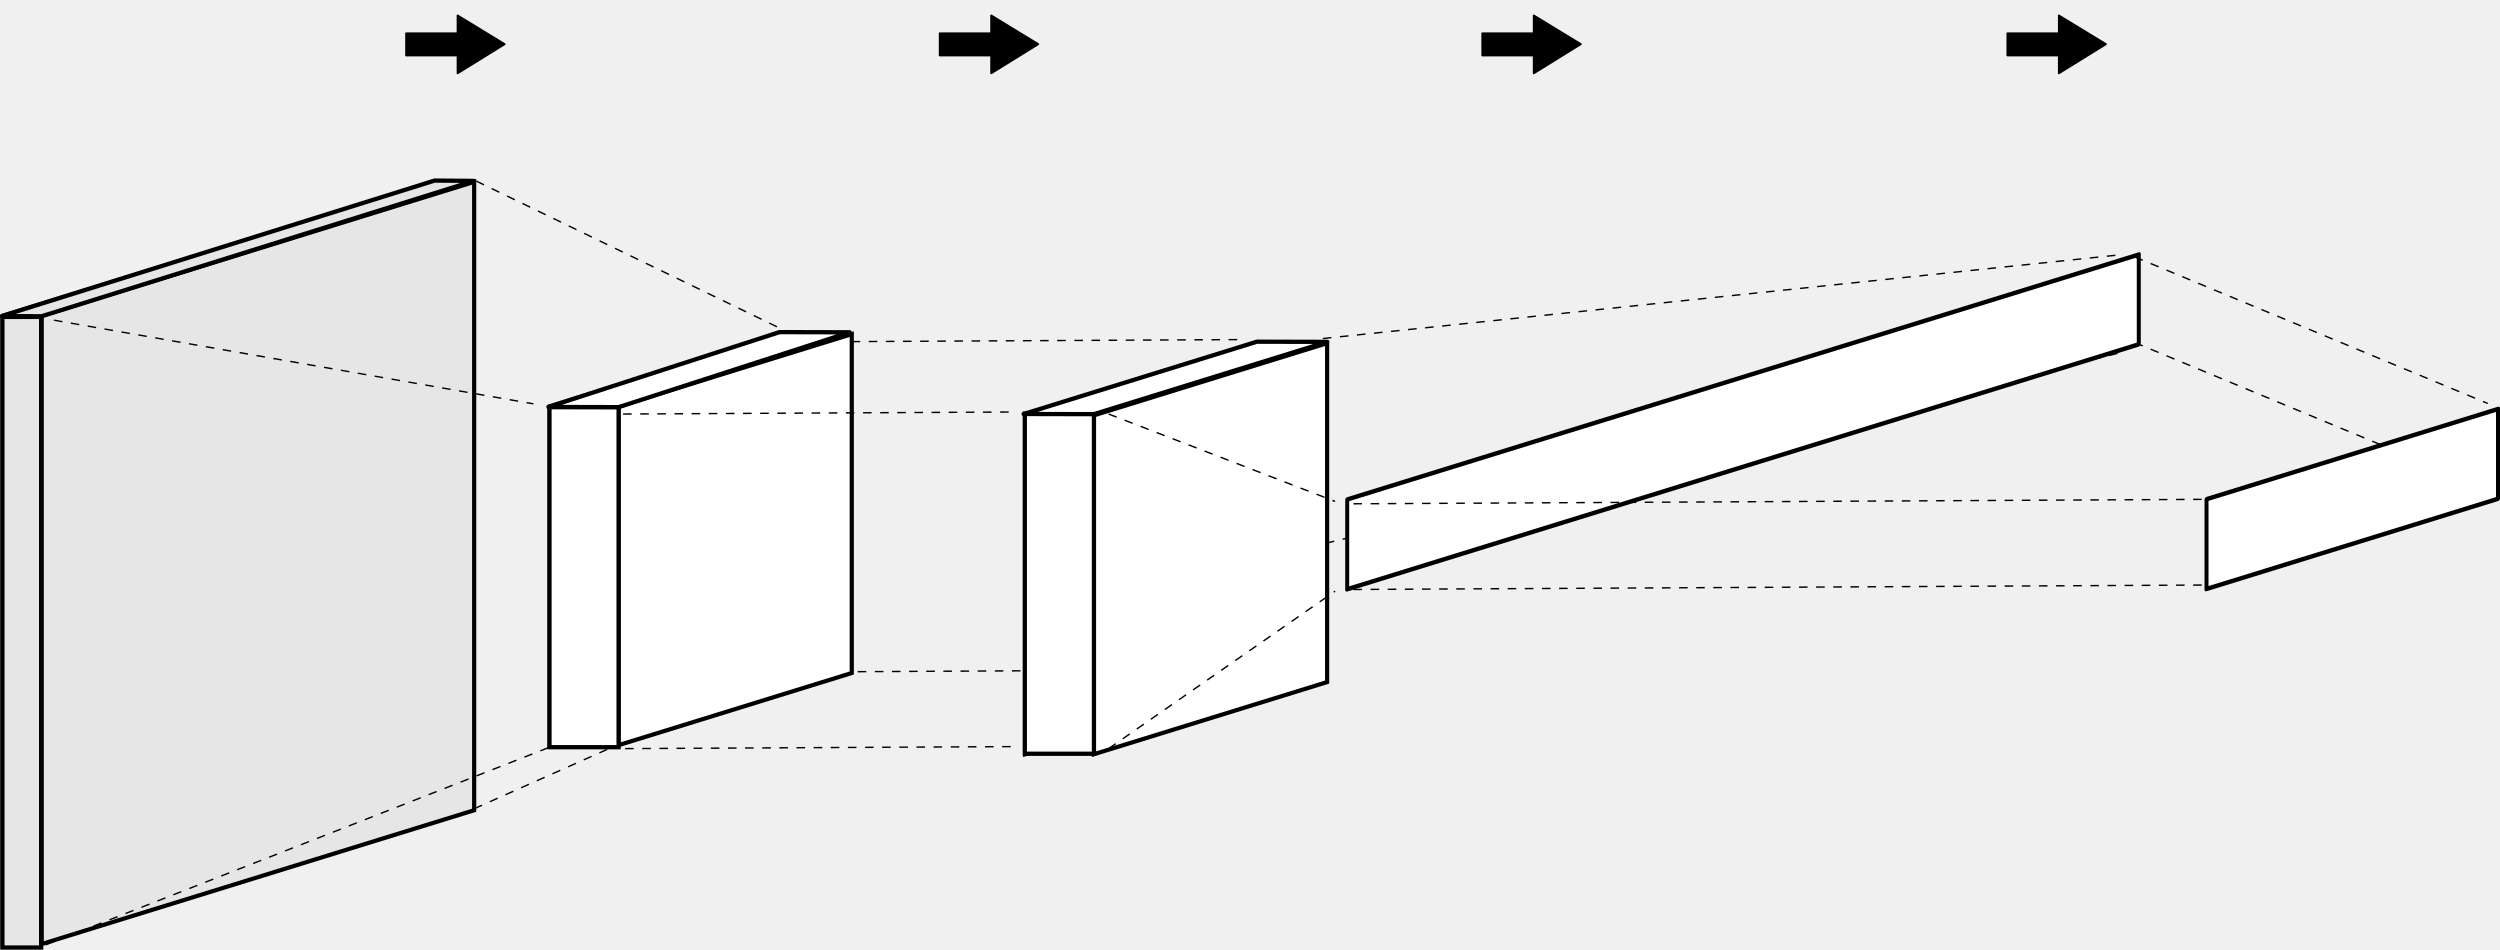
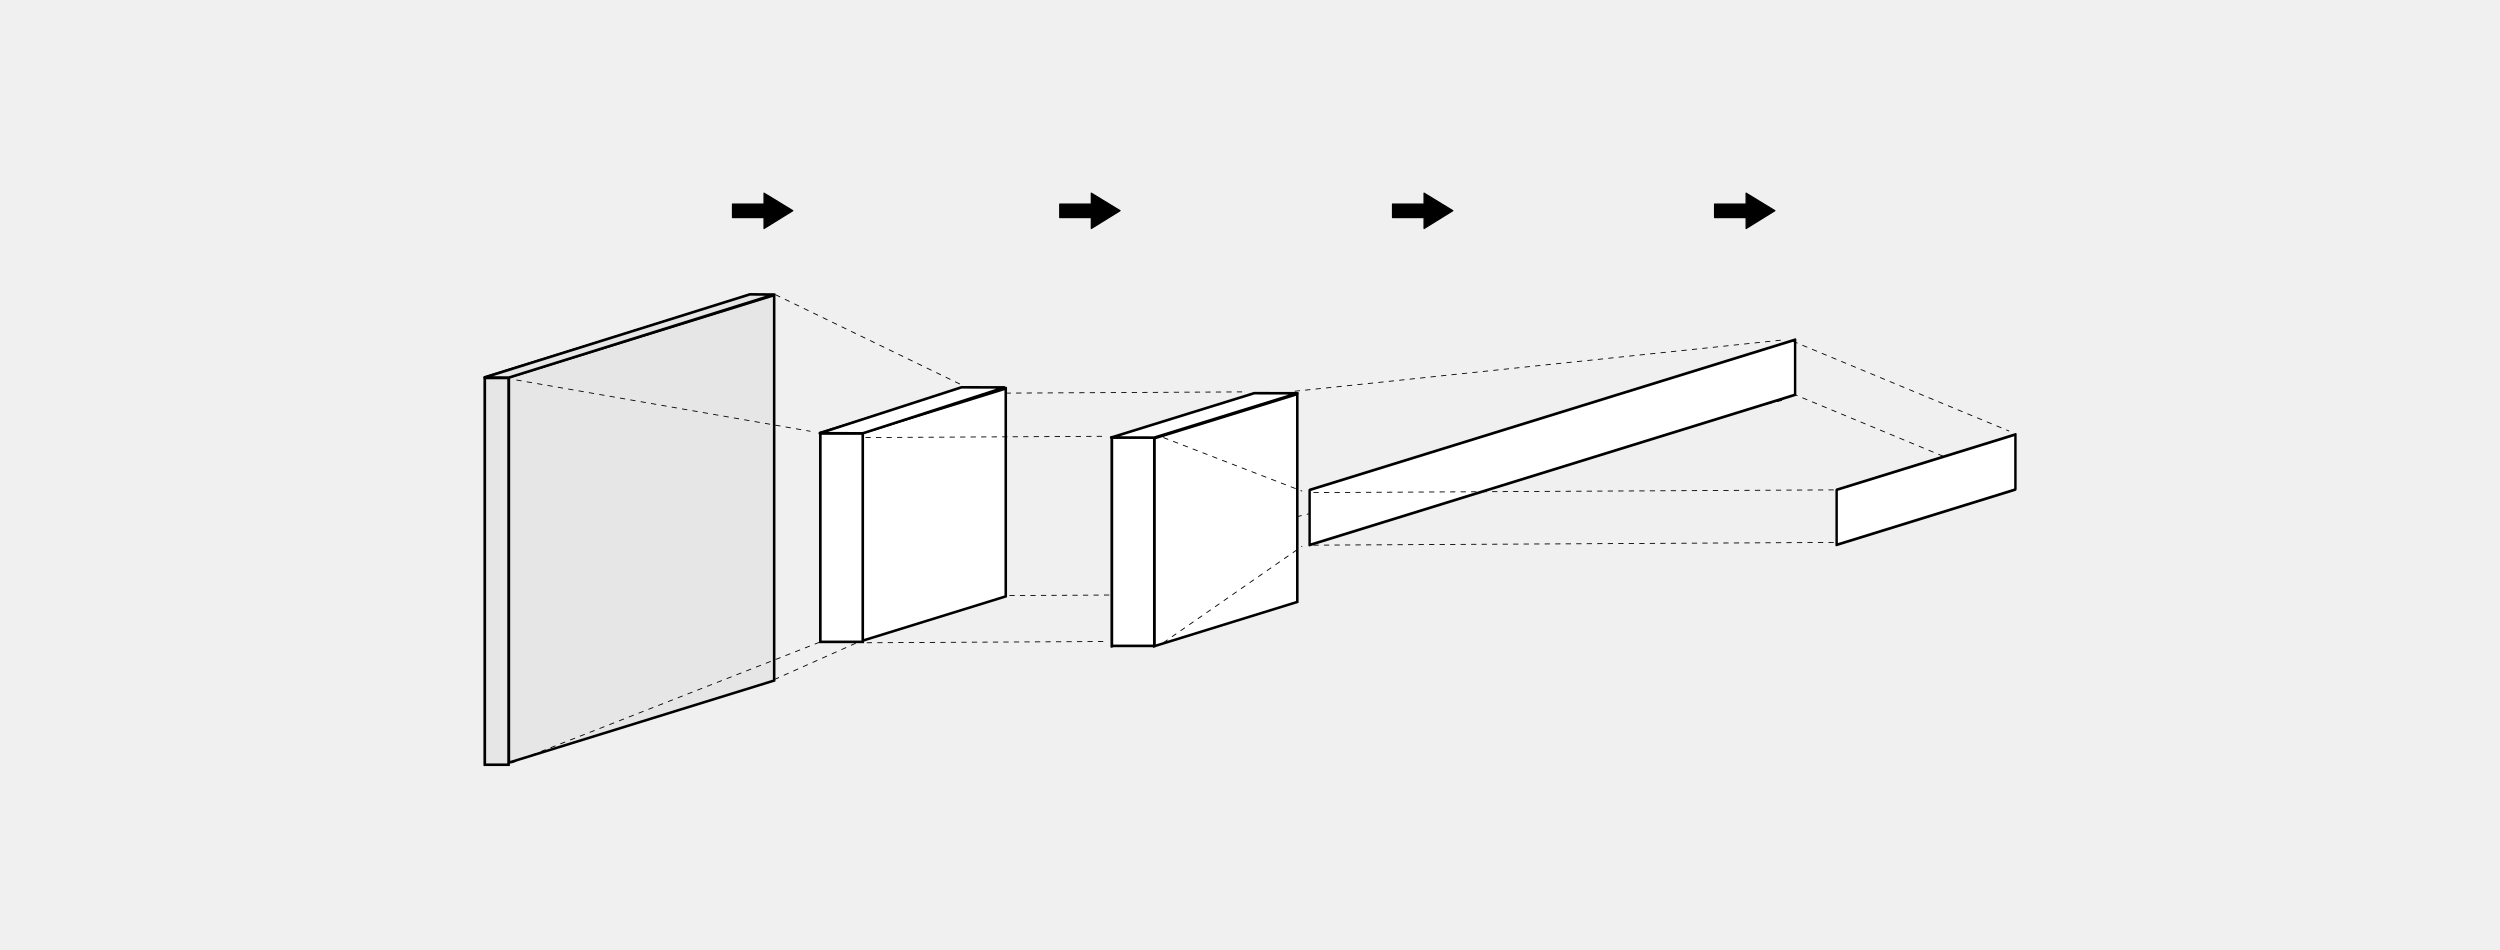
<svg xmlns="http://www.w3.org/2000/svg" width="494.056mm" height="187.676mm" viewBox="0 0 1750.591 664.995" id="svg4439" version="1.1">
  <defs id="defs4441" />
  <g id="layer1" transform="translate(775.2953,-42.72202)">
-     <path id="path4418" d="m 719.586,282.645 247.143,102.607" style="fill:none;fill-rule:evenodd;stroke:#000000;stroke-width:1;stroke-linecap:butt;stroke-linejoin:miter;stroke-miterlimit:4;stroke-dasharray:6, 6;stroke-dashoffset:0;stroke-opacity:1" />
-     <path style="fill:none;fill-rule:evenodd;stroke:#000000;stroke-width:1;stroke-linecap:butt;stroke-linejoin:miter;stroke-miterlimit:4;stroke-dasharray:6, 6;stroke-dashoffset:0;stroke-opacity:1" d="M 153.158,423.109 713.158,288.824" id="path4405" />
-     <path id="path4260" d="m -443.271,608.998 217.143,-96.784" style="fill:none;fill-rule:evenodd;stroke:#000000;stroke-width:1;stroke-linecap:butt;stroke-linejoin:miter;stroke-miterlimit:4;stroke-dasharray:6, 6;stroke-dashoffset:0;stroke-opacity:1" />
-     <path style="fill:none;fill-rule:evenodd;stroke:#000000;stroke-width:1;stroke-linecap:butt;stroke-linejoin:miter;stroke-miterlimit:4;stroke-dasharray:6, 6;stroke-dashoffset:0;stroke-opacity:1" d="M -174.699,513.051 99.586,511.623" id="path4258" />
-     <flowRoot xml:space="preserve" id="flowRoot4192" style="font-style:normal;font-weight:normal;font-size:40px;line-height:125%;font-family:Sans;letter-spacing:0px;word-spacing:0px;fill:#000000;fill-opacity:1;stroke:none;stroke-width:1px;stroke-linecap:butt;stroke-linejoin:miter;stroke-opacity:1" transform="translate(215.3007,530.2831)">
+     <path id="path4418" d="m 480.002,318.442 151.577,62.93" style="fill:none;fill-rule:evenodd;stroke:#000000;stroke-width:0.613;stroke-linecap:butt;stroke-linejoin:miter;stroke-miterlimit:4;stroke-dasharray:3.68, 3.68;stroke-dashoffset:0;stroke-opacity:1" />
+     <path style="fill:none;fill-rule:evenodd;stroke:#000000;stroke-width:0.613;stroke-linecap:butt;stroke-linejoin:miter;stroke-miterlimit:4;stroke-dasharray:3.68, 3.68;stroke-dashoffset:0;stroke-opacity:1" d="M 132.603,404.591 476.059,322.231" id="path4405" />
+     <path id="path4260" d="m -233.197,518.6 133.177,-59.359" style="fill:none;fill-rule:evenodd;stroke:#000000;stroke-width:0.613;stroke-linecap:butt;stroke-linejoin:miter;stroke-miterlimit:4;stroke-dasharray:3.68, 3.68;stroke-dashoffset:0;stroke-opacity:1" />
+     <path style="fill:none;fill-rule:evenodd;stroke:#000000;stroke-width:0.613;stroke-linecap:butt;stroke-linejoin:miter;stroke-miterlimit:4;stroke-dasharray:3.68, 3.68;stroke-dashoffset:0;stroke-opacity:1" d="M -68.477,459.754 99.746,458.878" id="path4258" />
+     <flowRoot xml:space="preserve" id="flowRoot4192" style="font-style:normal;font-weight:normal;font-size:24.533px;line-height:125%;font-family:Sans;letter-spacing:0px;word-spacing:0px;fill:#000000;fill-opacity:1;stroke:none;stroke-width:1px;stroke-linecap:butt;stroke-linejoin:miter;stroke-opacity:1">
      <flowRegion id="flowRegion4194">
-         <rect id="rect4196" width="261.429" height="88.571" x="-878.571" y="-489.066" />
+         <rect id="rect4196" width="160.338" height="54.322" x="-368.126" y="170.37" />
      </flowRegion>
      <flowPara id="flowPara4198">image</flowPara>
    </flowRoot>
-     <g id="g4315" transform="translate(75.30071,418.8545)" style="fill:#e6e6e6">
+     <g id="g4315" transform="matrix(0.6133159,0,0,0.6133159,84.85153,401.9815)" style="fill:#e6e6e6">
      <g style="fill:#e6e6e6;stroke-width:3;stroke-miterlimit:4;stroke-dasharray:none" id="g4145">
        <rect style="color:#000000;clip-rule:nonzero;display:inline;overflow:visible;visibility:visible;opacity:1;isolation:auto;mix-blend-mode:normal;color-interpolation:sRGB;color-interpolation-filters:linearRGB;solid-color:#000000;solid-opacity:1;fill:#e6e6e6;fill-opacity:1;fill-rule:nonzero;stroke:#000000;stroke-width:3.069;stroke-linecap:butt;stroke-linejoin:miter;stroke-miterlimit:4;stroke-dasharray:none;stroke-dashoffset:0;stroke-opacity:1;color-rendering:auto;image-rendering:auto;shape-rendering:auto;text-rendering:auto;enable-background:accumulate" id="rect4136" width="317.022" height="440" x="-888.26" y="-417.62" transform="matrix(0.955319,-0.2955767,0,1,0,0)" />
        <rect transform="matrix(0.955319,-0.2955767,0,1,0,0)" y="-409.222" x="-859.847" height="440" width="317.022" id="rect4138" style="color:#000000;clip-rule:nonzero;display:inline;overflow:visible;visibility:visible;opacity:1;isolation:auto;mix-blend-mode:normal;color-interpolation:sRGB;color-interpolation-filters:linearRGB;solid-color:#000000;solid-opacity:1;fill:#e6e6e6;fill-opacity:1;fill-rule:nonzero;stroke:#000000;stroke-width:3.069;stroke-linecap:butt;stroke-linejoin:miter;stroke-miterlimit:4;stroke-dasharray:none;stroke-dashoffset:0;stroke-opacity:1;color-rendering:auto;image-rendering:auto;shape-rendering:auto;text-rendering:auto;enable-background:accumulate" />
        <rect style="color:#000000;clip-rule:nonzero;display:inline;overflow:visible;visibility:visible;opacity:1;isolation:auto;mix-blend-mode:normal;color-interpolation:sRGB;color-interpolation-filters:linearRGB;solid-color:#000000;solid-opacity:1;fill:#e6e6e6;fill-opacity:1;fill-rule:nonzero;stroke:#000000;stroke-width:3;stroke-linecap:butt;stroke-linejoin:miter;stroke-miterlimit:4;stroke-dasharray:none;stroke-dashoffset:0;stroke-opacity:1;color-rendering:auto;image-rendering:auto;shape-rendering:auto;text-rendering:auto;enable-background:accumulate" id="rect4140" width="27.143" height="441.586" x="-848.929" y="-154.223" />
        <path style="color:#000000;clip-rule:nonzero;display:inline;overflow:visible;visibility:visible;opacity:1;isolation:auto;mix-blend-mode:normal;color-interpolation:sRGB;color-interpolation-filters:linearRGB;solid-color:#000000;solid-opacity:1;fill:#e6e6e6;fill-opacity:1;fill-rule:nonzero;stroke:#000000;stroke-width:3;stroke-linecap:round;stroke-linejoin:round;stroke-miterlimit:4;stroke-dasharray:none;stroke-dashoffset:0;stroke-opacity:1;color-rendering:auto;image-rendering:auto;shape-rendering:auto;text-rendering:auto;enable-background:accumulate" d="m -821.564,-154.642 -27.532,-0.23 302.799,-94.83 27.532,0.23 z" id="rect4142" />
      </g>
      <flowRoot transform="matrix(1,-0.3211421,0,1,-17.17259,-547.3613)" style="font-style:normal;font-weight:normal;font-size:40px;line-height:125%;font-family:Sans;letter-spacing:0px;word-spacing:0px;fill:#000000;fill-opacity:1;stroke:none;stroke-width:1px;stroke-linecap:butt;stroke-linejoin:miter;stroke-opacity:1" id="flowRoot4222" xml:space="preserve">
        <flowRegion id="flowRegion4224">
          <rect y="336.164" x="-728.32" height="118.188" width="225.264" id="rect4226" style="fill:#000000" />
        </flowRegion>
        <flowPara id="flowPara4228">[28,28,1]</flowPara>
      </flowRoot>
    </g>
-     <g id="g4303" transform="translate(75.30071,402.5064)">
+     <g id="g4303" transform="matrix(0.6133159,0,0,0.6133159,84.85153,391.9549)">
      <g style="stroke-width:3;stroke-miterlimit:4;stroke-dasharray:none" transform="translate(383.8456,0)" id="g4151">
        <g style="stroke-width:5.563;stroke-miterlimit:4;stroke-dasharray:none" transform="matrix(0.5393098,0,0,0.5393098,-391.8499,8.348603)" id="g4174">
          <rect style="color:#000000;clip-rule:nonzero;display:inline;overflow:visible;visibility:visible;opacity:1;isolation:auto;mix-blend-mode:normal;color-interpolation:sRGB;color-interpolation-filters:linearRGB;solid-color:#000000;solid-opacity:1;fill:#ffffff;fill-opacity:1;fill-rule:nonzero;stroke:#000000;stroke-width:5.691;stroke-linecap:butt;stroke-linejoin:miter;stroke-miterlimit:4;stroke-dasharray:none;stroke-dashoffset:0;stroke-opacity:1;color-rendering:auto;image-rendering:auto;shape-rendering:auto;text-rendering:auto;enable-background:accumulate" id="rect4153" width="317.022" height="440" x="-888.26" y="-417.62" transform="matrix(0.955319,-0.2955767,0,1,0,0)" />
          <rect transform="matrix(0.955319,-0.2955767,0,1,0,0)" y="-389.995" x="-794.798" height="440" width="317.022" id="rect4155" style="color:#000000;clip-rule:nonzero;display:inline;overflow:visible;visibility:visible;opacity:1;isolation:auto;mix-blend-mode:normal;color-interpolation:sRGB;color-interpolation-filters:linearRGB;solid-color:#000000;solid-opacity:1;fill:#ffffff;fill-opacity:1;fill-rule:nonzero;stroke:#000000;stroke-width:5.691;stroke-linecap:butt;stroke-linejoin:miter;stroke-miterlimit:4;stroke-dasharray:none;stroke-dashoffset:0;stroke-opacity:1;color-rendering:auto;image-rendering:auto;shape-rendering:auto;text-rendering:auto;enable-background:accumulate" />
          <rect style="color:#000000;clip-rule:nonzero;display:inline;overflow:visible;visibility:visible;opacity:1;isolation:auto;mix-blend-mode:normal;color-interpolation:sRGB;color-interpolation-filters:linearRGB;solid-color:#000000;solid-opacity:1;fill:#ffffff;fill-opacity:1;fill-rule:nonzero;stroke:#000000;stroke-width:5.563;stroke-linecap:butt;stroke-linejoin:miter;stroke-miterlimit:4;stroke-dasharray:none;stroke-dashoffset:0;stroke-opacity:1;color-rendering:auto;image-rendering:auto;shape-rendering:auto;text-rendering:auto;enable-background:accumulate" id="rect4157" width="89.772" height="441.586" x="-848.929" y="-154.026" />
          <path style="color:#000000;clip-rule:nonzero;display:inline;overflow:visible;visibility:visible;opacity:1;isolation:auto;mix-blend-mode:normal;color-interpolation:sRGB;color-interpolation-filters:linearRGB;solid-color:#000000;solid-opacity:1;fill:#ffffff;fill-opacity:1;fill-rule:nonzero;stroke:#000000;stroke-width:5.563;stroke-linecap:round;stroke-linejoin:round;stroke-miterlimit:4;stroke-dasharray:none;stroke-dashoffset:0;stroke-opacity:1;color-rendering:auto;image-rendering:auto;shape-rendering:auto;text-rendering:auto;enable-background:accumulate" d="m -759.088,-153.969 -91.172,-0.23 299.989,-97.186 91.172,0.23 z" id="path4159" />
        </g>
      </g>
      <flowRoot xml:space="preserve" id="flowRoot4230" style="font-style:normal;font-weight:normal;font-size:40px;line-height:125%;font-family:Sans;letter-spacing:0px;word-spacing:0px;fill:#000000;fill-opacity:1;stroke:none;stroke-width:1px;stroke-linecap:butt;stroke-linejoin:miter;stroke-opacity:1" transform="matrix(0.8170953,-0.2624037,0,0.8170953,201.7117,-445.7717)">
        <flowRegion id="flowRegion4232">
          <rect id="rect4234" width="225.264" height="118.188" x="-728.32" y="336.164" />
        </flowRegion>
        <flowPara id="flowPara4236">[5,5,16]</flowPara>
      </flowRoot>
    </g>
-     <g id="g4291" transform="translate(75.30071,408.8545)">
+     <g id="g4291" transform="matrix(0.6133159,0,0,0.6133159,84.85153,395.8483)">
      <g id="g4180" transform="translate(716.7028,0)" style="stroke-width:3;stroke-miterlimit:4;stroke-dasharray:none">
        <g id="g4182" transform="matrix(0.5393098,0,0,0.5393098,-391.8499,8.348603)" style="stroke-width:5.563;stroke-miterlimit:4;stroke-dasharray:none">
          <rect transform="matrix(0.955319,-0.2955767,0,1,0,0)" y="-417.62" x="-888.26" height="440" width="317.022" id="rect4184" style="color:#000000;clip-rule:nonzero;display:inline;overflow:visible;visibility:visible;opacity:1;isolation:auto;mix-blend-mode:normal;color-interpolation:sRGB;color-interpolation-filters:linearRGB;solid-color:#000000;solid-opacity:1;fill:#ffffff;fill-opacity:1;fill-rule:nonzero;stroke:#000000;stroke-width:5.691;stroke-linecap:butt;stroke-linejoin:miter;stroke-miterlimit:4;stroke-dasharray:none;stroke-dashoffset:0;stroke-opacity:1;color-rendering:auto;image-rendering:auto;shape-rendering:auto;text-rendering:auto;enable-background:accumulate" />
          <rect style="color:#000000;clip-rule:nonzero;display:inline;overflow:visible;visibility:visible;opacity:1;isolation:auto;mix-blend-mode:normal;color-interpolation:sRGB;color-interpolation-filters:linearRGB;solid-color:#000000;solid-opacity:1;fill:#ffffff;fill-opacity:1;fill-rule:nonzero;stroke:#000000;stroke-width:5.691;stroke-linecap:butt;stroke-linejoin:miter;stroke-miterlimit:4;stroke-dasharray:none;stroke-dashoffset:0;stroke-opacity:1;color-rendering:auto;image-rendering:auto;shape-rendering:auto;text-rendering:auto;enable-background:accumulate" id="rect4186" width="317.022" height="440" x="-794.798" y="-389.995" transform="matrix(0.955319,-0.2955767,0,1,0,0)" />
          <rect y="-157.304" x="-848.929" height="441.586" width="89.772" id="rect4188" style="color:#000000;clip-rule:nonzero;display:inline;overflow:visible;visibility:visible;opacity:1;isolation:auto;mix-blend-mode:normal;color-interpolation:sRGB;color-interpolation-filters:linearRGB;solid-color:#000000;solid-opacity:1;fill:#ffffff;fill-opacity:1;fill-rule:nonzero;stroke:#000000;stroke-width:5.563;stroke-linecap:butt;stroke-linejoin:miter;stroke-miterlimit:4;stroke-dasharray:none;stroke-dashoffset:0;stroke-opacity:1;color-rendering:auto;image-rendering:auto;shape-rendering:auto;text-rendering:auto;enable-background:accumulate" />
          <path id="path4190" d="m -759.249,-156.618 -91.172,-0.23 302.799,-93.875 91.172,0.23 z" style="color:#000000;clip-rule:nonzero;display:inline;overflow:visible;visibility:visible;opacity:1;isolation:auto;mix-blend-mode:normal;color-interpolation:sRGB;color-interpolation-filters:linearRGB;solid-color:#000000;solid-opacity:1;fill:#ffffff;fill-opacity:1;fill-rule:nonzero;stroke:#000000;stroke-width:5.563;stroke-linecap:round;stroke-linejoin:round;stroke-miterlimit:4;stroke-dasharray:none;stroke-dashoffset:0;stroke-opacity:1;color-rendering:auto;image-rendering:auto;shape-rendering:auto;text-rendering:auto;enable-background:accumulate" />
        </g>
      </g>
      <flowRoot transform="matrix(0.8170953,-0.2624037,0,0.8170953,534.0519,-447.7056)" style="font-style:normal;font-weight:normal;font-size:40px;line-height:125%;font-family:Sans;letter-spacing:0px;word-spacing:0px;fill:#000000;fill-opacity:1;stroke:none;stroke-width:1px;stroke-linecap:butt;stroke-linejoin:miter;stroke-opacity:1" id="flowRoot4238" xml:space="preserve">
        <flowRegion id="flowRegion4240">
          <rect y="336.164" x="-728.32" height="118.188" width="225.264" id="rect4242" />
        </flowRegion>
        <flowPara id="flowPara4244">[5,5,16]</flowPara>
      </flowRoot>
    </g>
-     <path style="fill:none;fill-rule:evenodd;stroke:#000000;stroke-width:1;stroke-linecap:butt;stroke-linejoin:miter;stroke-miterlimit:4;stroke-dasharray:6, 6;stroke-dashoffset:0;stroke-opacity:1" d="m -737.556,266.931 335.714,58.571" id="path4246" />
-     <path id="path4248" d="m -441.842,169.504 212.857,103.142" style="fill:none;fill-rule:evenodd;stroke:#000000;stroke-width:1;stroke-linecap:butt;stroke-linejoin:miter;stroke-miterlimit:4;stroke-dasharray:6, 6;stroke-dashoffset:0;stroke-opacity:1" />
-     <path style="fill:none;fill-rule:evenodd;stroke:#000000;stroke-width:1;stroke-linecap:butt;stroke-linejoin:miter;stroke-miterlimit:4;stroke-dasharray:6, 6;stroke-dashoffset:0;stroke-opacity:1" d="M -743.271,704.319 -391.128,566.217" id="path4250" />
-     <path id="path4252" d="M -338.985,332.645 -64.699,331.217" style="fill:none;fill-rule:evenodd;stroke:#000000;stroke-width:1;stroke-linecap:butt;stroke-linejoin:miter;stroke-miterlimit:4;stroke-dasharray:6, 6;stroke-dashoffset:0;stroke-opacity:1" />
-     <path style="fill:none;fill-rule:evenodd;stroke:#000000;stroke-width:1;stroke-linecap:butt;stroke-linejoin:miter;stroke-miterlimit:4;stroke-dasharray:6, 6;stroke-dashoffset:0;stroke-opacity:1" d="M -178.985,281.931 95.301,280.502" id="path4254" />
-     <path id="path4256" d="m -337.556,566.931 274.286,-1.429" style="fill:none;fill-rule:evenodd;stroke:#000000;stroke-width:1;stroke-linecap:butt;stroke-linejoin:miter;stroke-miterlimit:4;stroke-dasharray:6, 6;stroke-dashoffset:0;stroke-opacity:1" />
-     <g id="g4326" transform="matrix(1,0.2679492,0,1,175.8606,198.0046)">
+     <path style="fill:none;fill-rule:evenodd;stroke:#000000;stroke-width:0.613;stroke-linecap:butt;stroke-linejoin:miter;stroke-miterlimit:4;stroke-dasharray:3.68, 3.68;stroke-dashoffset:0;stroke-opacity:1" d="m -413.687,308.804 205.899,35.923" id="path4246" />
+     <path id="path4248" d="m -232.32,249.051 130.549,63.258" style="fill:none;fill-rule:evenodd;stroke:#000000;stroke-width:0.613;stroke-linecap:butt;stroke-linejoin:miter;stroke-miterlimit:4;stroke-dasharray:3.68, 3.68;stroke-dashoffset:0;stroke-opacity:1" />
+     <path style="fill:none;fill-rule:evenodd;stroke:#000000;stroke-width:0.613;stroke-linecap:butt;stroke-linejoin:miter;stroke-miterlimit:4;stroke-dasharray:3.68, 3.68;stroke-dashoffset:0;stroke-opacity:1" d="m -417.191,577.061 215.975,-84.7" id="path4250" />
+     <path id="path4252" d="M -169.236,349.108 -1.013,348.232" style="fill:none;fill-rule:evenodd;stroke:#000000;stroke-width:0.613;stroke-linecap:butt;stroke-linejoin:miter;stroke-miterlimit:4;stroke-dasharray:3.68, 3.68;stroke-dashoffset:0;stroke-opacity:1" />
+     <path style="fill:none;fill-rule:evenodd;stroke:#000000;stroke-width:0.613;stroke-linecap:butt;stroke-linejoin:miter;stroke-miterlimit:4;stroke-dasharray:3.68, 3.68;stroke-dashoffset:0;stroke-opacity:1" d="M -71.106,318.004 97.118,317.128" id="path4254" />
+     <path id="path4256" d="M -168.36,492.799 -0.137,491.923" style="fill:none;fill-rule:evenodd;stroke:#000000;stroke-width:0.613;stroke-linecap:butt;stroke-linejoin:miter;stroke-miterlimit:4;stroke-dasharray:3.68, 3.68;stroke-dashoffset:0;stroke-opacity:1" />
+     <g id="g4326" transform="matrix(0.613316,0.1643375,0,0.613316,146.5265,266.5307)">
      <rect transform="matrix(0,-1,0.8660254,-0.5,0,0)" ry="0" y="-9" x="-254.912" height="640.034" width="62.857" id="rect4281" style="color:#000000;clip-rule:nonzero;display:inline;overflow:visible;visibility:visible;opacity:1;isolation:auto;mix-blend-mode:normal;color-interpolation:sRGB;color-interpolation-filters:linearRGB;solid-color:#000000;solid-opacity:1;fill:#ffffff;fill-opacity:1;fill-rule:nonzero;stroke:#000000;stroke-width:3.224;stroke-linecap:round;stroke-linejoin:round;stroke-miterlimit:4;stroke-dasharray:none;stroke-dashoffset:0;stroke-opacity:1;color-rendering:auto;image-rendering:auto;shape-rendering:auto;text-rendering:auto;enable-background:accumulate" />
      <flowRoot transform="matrix(0.9297487,-0.5367907,0,0.9297487,112.7573,-123.0288)" style="font-style:normal;font-weight:normal;font-size:40px;line-height:125%;font-family:Sans;letter-spacing:0px;word-spacing:0px;fill:#000000;fill-opacity:1;stroke:none;stroke-width:1px;stroke-linecap:butt;stroke-linejoin:miter;stroke-opacity:1" id="flowRoot4283" xml:space="preserve">
        <flowRegion id="flowRegion4285">
          <rect y="276.565" x="-58.589" height="122.228" width="764.685" id="rect4287" />
        </flowRegion>
        <flowPara id="flowPara4289">[{_size}{_size}16,64]</flowPara>
      </flowRoot>
    </g>
-     <g transform="matrix(1,0.2679492,0,1,635.9796,199.0148)" id="g4333">
+     <g transform="matrix(0.613316,0.1643375,0,0.613316,428.7248,267.1503)" id="g4333">
      <g id="g4409" transform="translate(110,-19.47441)">
        <rect transform="matrix(0,-1,0.8660254,-0.5,0,0)" ry="0" y="27.49" x="-253.489" height="235.689" width="62.857" id="rect4335" style="color:#000000;clip-rule:nonzero;display:inline;overflow:visible;visibility:visible;opacity:1;isolation:auto;mix-blend-mode:normal;color-interpolation:sRGB;color-interpolation-filters:linearRGB;solid-color:#000000;solid-opacity:1;fill:#ffffff;fill-opacity:1;fill-rule:nonzero;stroke:#000000;stroke-width:3.224;stroke-linecap:round;stroke-linejoin:round;stroke-miterlimit:4;stroke-dasharray:none;stroke-dashoffset:0;stroke-opacity:1;color-rendering:auto;image-rendering:auto;shape-rendering:auto;text-rendering:auto;enable-background:accumulate" />
        <flowRoot transform="matrix(0.9297487,-0.5367907,0,0.9297487,112.7573,-123.0288)" style="font-style:normal;font-weight:normal;font-size:40px;line-height:125%;font-family:Sans;letter-spacing:0px;word-spacing:0px;fill:#000000;fill-opacity:1;stroke:none;stroke-width:1px;stroke-linecap:butt;stroke-linejoin:miter;stroke-opacity:1" id="flowRoot4337" xml:space="preserve">
          <flowRegion id="flowRegion4339">
            <rect y="276.565" x="-58.589" height="122.228" width="764.685" id="rect4341" />
          </flowRegion>
          <flowPara id="flowPara4343">[64,10]</flowPara>
        </flowRoot>
      </g>
    </g>
-     <flowRoot xml:space="preserve" id="flowRoot4353" style="font-style:normal;font-weight:normal;font-size:40px;line-height:125%;font-family:Sans;text-align:center;letter-spacing:0px;word-spacing:0px;text-anchor:middle;fill:#000000;fill-opacity:1;stroke:none;stroke-width:1px;stroke-linecap:butt;stroke-linejoin:miter;stroke-opacity:1" transform="translate(1635.301,530.2831)">
+     <flowRoot xml:space="preserve" id="flowRoot4353" style="font-style:normal;font-weight:normal;font-size:24.533px;line-height:125%;font-family:Sans;text-align:center;letter-spacing:0px;word-spacing:0px;text-anchor:middle;fill:#000000;fill-opacity:1;stroke:none;stroke-width:1px;stroke-linecap:butt;stroke-linejoin:miter;stroke-opacity:1">
      <flowRegion id="flowRegion4355">
-         <rect id="rect4357" width="258.571" height="121.429" x="-878.571" y="-489.066" style="text-align:center;text-anchor:middle" />
+         <rect id="rect4357" width="158.586" height="74.474" x="502.783" y="170.37" style="text-align:center;text-anchor:middle" />
      </flowRegion>
      <flowPara id="flowPara4359" style="line-height:100%">Softmax Layer</flowPara>
      <flowPara id="flowPara4361" style="line-height:100%" />
    </flowRoot>
-     <flowRoot transform="translate(1216.729,530.2831)" style="font-style:normal;font-weight:normal;font-size:40px;line-height:125%;font-family:Sans;text-align:center;letter-spacing:0px;word-spacing:0px;text-anchor:middle;fill:#000000;fill-opacity:1;stroke:none;stroke-width:1px;stroke-linecap:butt;stroke-linejoin:miter;stroke-opacity:1" id="flowRoot4363" xml:space="preserve">
+     <flowRoot style="font-style:normal;font-weight:normal;font-size:24.533px;line-height:125%;font-family:Sans;text-align:center;letter-spacing:0px;word-spacing:0px;text-anchor:middle;fill:#000000;fill-opacity:1;stroke:none;stroke-width:1px;stroke-linecap:butt;stroke-linejoin:miter;stroke-opacity:1" id="flowRoot4363" xml:space="preserve">
      <flowRegion id="flowRegion4365">
-         <rect style="text-align:center;text-anchor:middle" y="-489.066" x="-878.571" height="121.429" width="258.571" id="rect4367" />
+         <rect style="text-align:center;text-anchor:middle" y="170.37" x="246.066" height="74.474" width="158.586" id="rect4367" />
      </flowRegion>
      <flowPara style="line-height:100%" id="flowPara4369">ReLU</flowPara>
      <flowPara style="line-height:100%" id="flowPara4373">Layer</flowPara>
      <flowPara style="line-height:100%" id="flowPara4371" />
    </flowRoot>
-     <flowRoot xml:space="preserve" id="flowRoot4375" style="font-style:normal;font-weight:normal;font-size:40px;line-height:125%;font-family:Sans;text-align:center;letter-spacing:0px;word-spacing:0px;text-anchor:middle;fill:#000000;fill-opacity:1;stroke:none;stroke-width:1px;stroke-linecap:butt;stroke-linejoin:miter;stroke-opacity:1" transform="translate(843.8723,530.2831)">
+     <flowRoot xml:space="preserve" id="flowRoot4375" style="font-style:normal;font-weight:normal;font-size:24.533px;line-height:125%;font-family:Sans;text-align:center;letter-spacing:0px;word-spacing:0px;text-anchor:middle;fill:#000000;fill-opacity:1;stroke:none;stroke-width:1px;stroke-linecap:butt;stroke-linejoin:miter;stroke-opacity:1">
      <flowRegion id="flowRegion4377">
-         <rect id="rect4379" width="258.571" height="121.429" x="-878.571" y="-489.066" style="text-align:center;text-anchor:middle" />
+         <rect id="rect4379" width="158.586" height="74.474" x="17.387" y="170.37" style="text-align:center;text-anchor:middle" />
      </flowRegion>
      <flowPara id="flowPara4381" style="line-height:100%">Convolution</flowPara>
      <flowPara id="flowPara4383" style="line-height:100%">Layer</flowPara>
      <flowPara id="flowPara4385" style="line-height:100%" />
    </flowRoot>
-     <flowRoot transform="translate(485.3008,530.2831)" style="font-style:normal;font-weight:normal;font-size:40px;line-height:125%;font-family:Sans;text-align:center;letter-spacing:0px;word-spacing:0px;text-anchor:middle;fill:#000000;fill-opacity:1;stroke:none;stroke-width:1px;stroke-linecap:butt;stroke-linejoin:miter;stroke-opacity:1" id="flowRoot4387" xml:space="preserve">
+     <flowRoot style="font-style:normal;font-weight:normal;font-size:24.533px;line-height:125%;font-family:Sans;text-align:center;letter-spacing:0px;word-spacing:0px;text-anchor:middle;fill:#000000;fill-opacity:1;stroke:none;stroke-width:1px;stroke-linecap:butt;stroke-linejoin:miter;stroke-opacity:1" id="flowRoot4387" xml:space="preserve">
      <flowRegion id="flowRegion4389">
-         <rect style="text-align:center;text-anchor:middle" y="-489.066" x="-878.571" height="121.429" width="258.571" id="rect4391" />
+         <rect style="text-align:center;text-anchor:middle" y="170.37" x="-202.531" height="74.474" width="158.586" id="rect4391" />
      </flowRegion>
      <flowPara style="line-height:100%" id="flowPara4393">Convolution</flowPara>
      <flowPara style="line-height:100%" id="flowPara4395">Layer</flowPara>
      <flowPara style="line-height:100%" id="flowPara4397" />
    </flowRoot>
-     <path style="fill:none;fill-rule:evenodd;stroke:#000000;stroke-width:1;stroke-linecap:butt;stroke-linejoin:miter;stroke-miterlimit:4;stroke-dasharray:6, 6;stroke-dashoffset:0;stroke-opacity:1" d="M 1.015,332.645 159.586,393.824" id="path4399" />
-     <path id="path4401" d="m 151.015,279.788 560,-58.822" style="fill:none;fill-rule:evenodd;stroke:#000000;stroke-width:1;stroke-linecap:butt;stroke-linejoin:miter;stroke-miterlimit:4;stroke-dasharray:6, 6;stroke-dashoffset:0;stroke-opacity:1" />
-     <path id="path4403" d="M 1.015,566.931 159.586,456.681" style="fill:none;fill-rule:evenodd;stroke:#000000;stroke-width:1;stroke-linecap:butt;stroke-linejoin:miter;stroke-miterlimit:4;stroke-dasharray:6, 6;stroke-dashoffset:0;stroke-opacity:1" />
-     <path style="fill:none;fill-rule:evenodd;stroke:#000000;stroke-width:1;stroke-linecap:butt;stroke-linejoin:miter;stroke-miterlimit:4;stroke-dasharray:6, 6;stroke-dashoffset:0;stroke-opacity:1" d="m 719.586,222.645 247.143,102.607" id="path4416" />
-     <path style="fill:none;fill-rule:evenodd;stroke:#000000;stroke-width:1;stroke-linecap:butt;stroke-linejoin:miter;stroke-miterlimit:4;stroke-dasharray:6, 6;stroke-dashoffset:0;stroke-opacity:1" d="m 172.444,455.502 594.286,-3.107" id="path4420" />
-     <path id="path4422" d="m 172.444,395.502 594.286,-3.107" style="fill:none;fill-rule:evenodd;stroke:#000000;stroke-width:1;stroke-linecap:butt;stroke-linejoin:miter;stroke-miterlimit:4;stroke-dasharray:6, 6;stroke-dashoffset:0;stroke-opacity:1" />
-     <g transform="translate(54.23773,426.2445)" id="g4428">
+     <path style="fill:none;fill-rule:evenodd;stroke:#000000;stroke-width:0.613;stroke-linecap:butt;stroke-linejoin:miter;stroke-miterlimit:4;stroke-dasharray:3.68, 3.68;stroke-dashoffset:0;stroke-opacity:1" d="m 39.291,349.108 97.254,37.522" id="path4399" />
+     <path id="path4401" d="M 131.288,316.69 474.745,280.614" style="fill:none;fill-rule:evenodd;stroke:#000000;stroke-width:0.613;stroke-linecap:butt;stroke-linejoin:miter;stroke-miterlimit:4;stroke-dasharray:3.68, 3.68;stroke-dashoffset:0;stroke-opacity:1" />
+     <path id="path4403" d="M 39.291,492.799 136.545,425.181" style="fill:none;fill-rule:evenodd;stroke:#000000;stroke-width:0.613;stroke-linecap:butt;stroke-linejoin:miter;stroke-miterlimit:4;stroke-dasharray:3.68, 3.68;stroke-dashoffset:0;stroke-opacity:1" />
+     <path style="fill:none;fill-rule:evenodd;stroke:#000000;stroke-width:0.613;stroke-linecap:butt;stroke-linejoin:miter;stroke-miterlimit:4;stroke-dasharray:3.68, 3.68;stroke-dashoffset:0;stroke-opacity:1" d="m 480.002,281.643 151.577,62.93" id="path4416" />
+     <path style="fill:none;fill-rule:evenodd;stroke:#000000;stroke-width:0.613;stroke-linecap:butt;stroke-linejoin:miter;stroke-miterlimit:4;stroke-dasharray:3.68, 3.68;stroke-dashoffset:0;stroke-opacity:1" d="m 144.431,424.458 364.485,-1.906" id="path4420" />
+     <path id="path4422" d="m 144.431,387.659 364.485,-1.906" style="fill:none;fill-rule:evenodd;stroke:#000000;stroke-width:0.613;stroke-linecap:butt;stroke-linejoin:miter;stroke-miterlimit:4;stroke-dasharray:3.68, 3.68;stroke-dashoffset:0;stroke-opacity:1" />
+     <g transform="matrix(0.6133159,0,0,0.6133159,71.93327,406.5139)" id="g4428">
      <path style="color:#000000;clip-rule:nonzero;display:inline;overflow:visible;visibility:visible;opacity:1;isolation:auto;mix-blend-mode:normal;color-interpolation:sRGB;color-interpolation-filters:linearRGB;solid-color:#000000;solid-opacity:1;fill:#000000;fill-opacity:1;fill-rule:nonzero;stroke:#000000;stroke-width:1.427;stroke-linecap:round;stroke-linejoin:round;stroke-miterlimit:4;stroke-dasharray:none;stroke-dashoffset:0;stroke-opacity:1;color-rendering:auto;image-rendering:auto;shape-rendering:auto;text-rendering:auto;enable-background:accumulate" d="m -509.058,-372.63 0,12.493 -36.031,0 0,15.373 36.031,0 0,12.49 32.822,-20.324 -32.822,-20.031 z" id="rect4424" />
      <path id="path4433" d="m -135.404,-372.63 0,12.493 -36.031,0 0,15.373 36.031,0 0,12.49 32.822,-20.324 -32.822,-20.031 z" style="color:#000000;clip-rule:nonzero;display:inline;overflow:visible;visibility:visible;opacity:1;isolation:auto;mix-blend-mode:normal;color-interpolation:sRGB;color-interpolation-filters:linearRGB;solid-color:#000000;solid-opacity:1;fill:#000000;fill-opacity:1;fill-rule:nonzero;stroke:#000000;stroke-width:1.427;stroke-linecap:round;stroke-linejoin:round;stroke-miterlimit:4;stroke-dasharray:none;stroke-dashoffset:0;stroke-opacity:1;color-rendering:auto;image-rendering:auto;shape-rendering:auto;text-rendering:auto;enable-background:accumulate" />
      <path style="color:#000000;clip-rule:nonzero;display:inline;overflow:visible;visibility:visible;opacity:1;isolation:auto;mix-blend-mode:normal;color-interpolation:sRGB;color-interpolation-filters:linearRGB;solid-color:#000000;solid-opacity:1;fill:#000000;fill-opacity:1;fill-rule:nonzero;stroke:#000000;stroke-width:1.427;stroke-linecap:round;stroke-linejoin:round;stroke-miterlimit:4;stroke-dasharray:none;stroke-dashoffset:0;stroke-opacity:1;color-rendering:auto;image-rendering:auto;shape-rendering:auto;text-rendering:auto;enable-background:accumulate" d="m 244.515,-372.63 0,12.493 -36.031,0 0,15.373 36.031,0 0,12.49 32.822,-20.324 -32.822,-20.031 z" id="path4435" />
      <path id="path4437" d="m 612.211,-372.63 0,12.493 -36.031,0 0,15.373 36.031,0 0,12.49 32.822,-20.324 -32.822,-20.031 z" style="color:#000000;clip-rule:nonzero;display:inline;overflow:visible;visibility:visible;opacity:1;isolation:auto;mix-blend-mode:normal;color-interpolation:sRGB;color-interpolation-filters:linearRGB;solid-color:#000000;solid-opacity:1;fill:#000000;fill-opacity:1;fill-rule:nonzero;stroke:#000000;stroke-width:1.427;stroke-linecap:round;stroke-linejoin:round;stroke-miterlimit:4;stroke-dasharray:none;stroke-dashoffset:0;stroke-opacity:1;color-rendering:auto;image-rendering:auto;shape-rendering:auto;text-rendering:auto;enable-background:accumulate" />
    </g>
  </g>
</svg>
